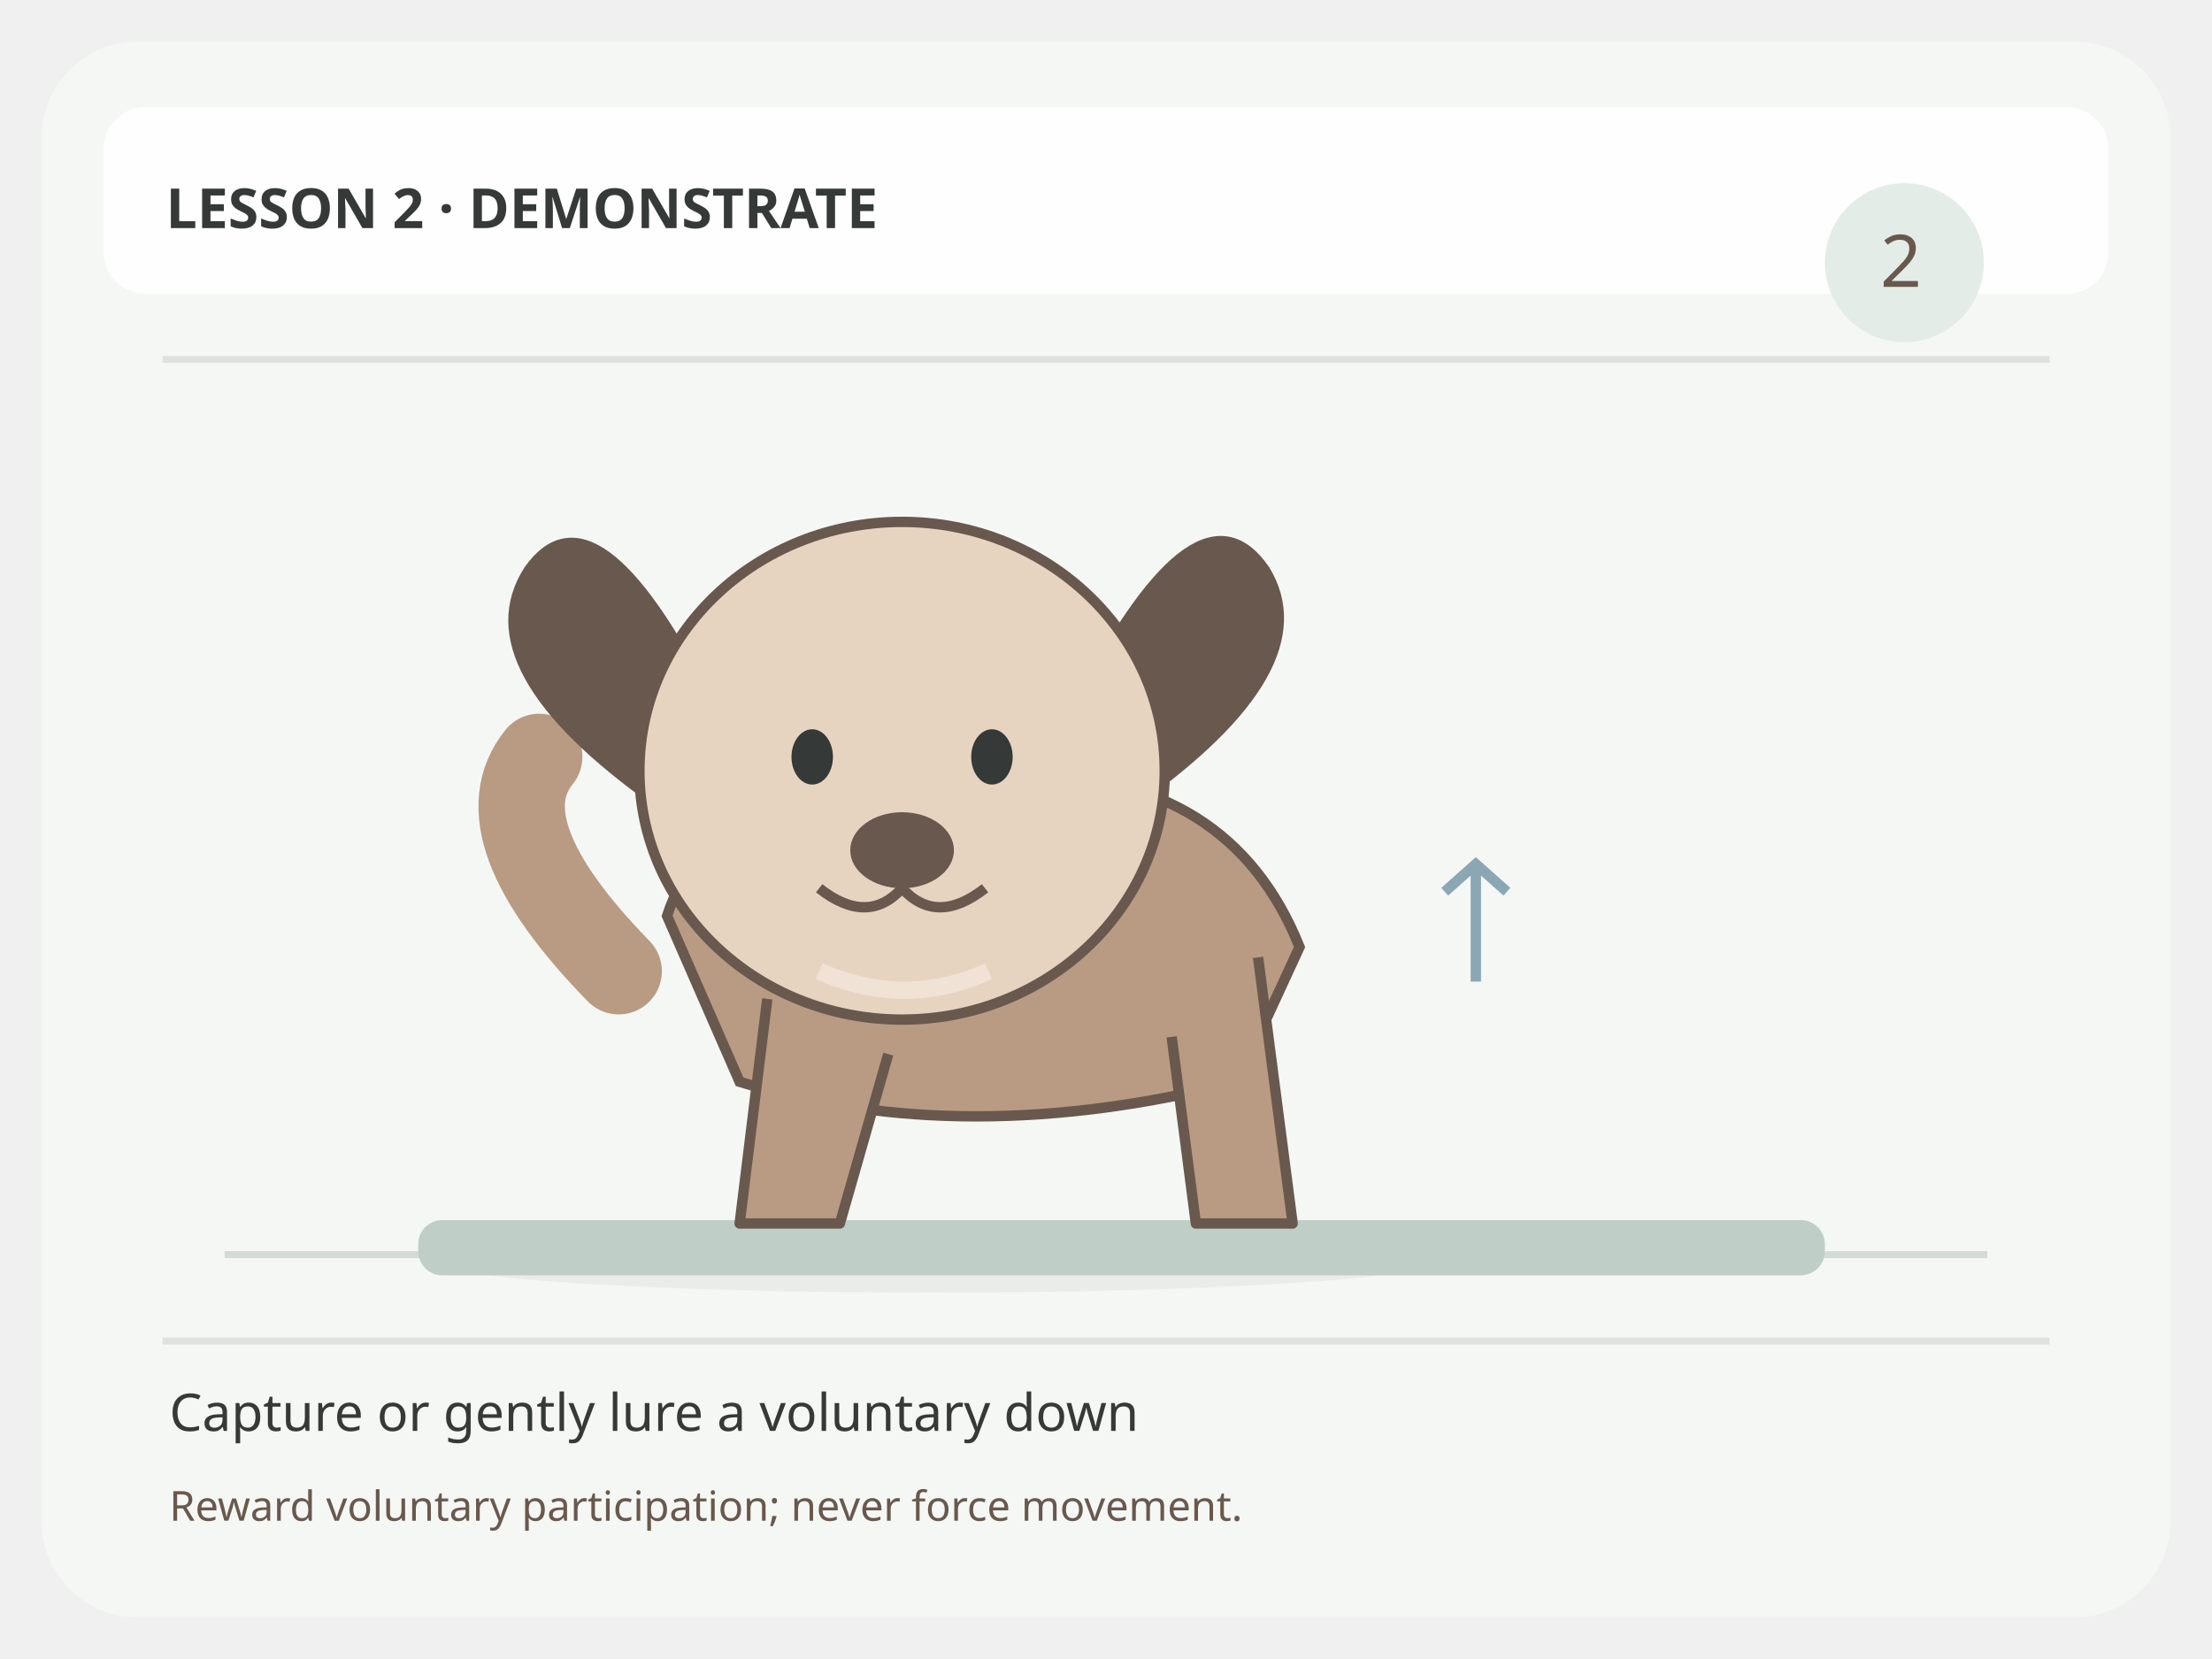
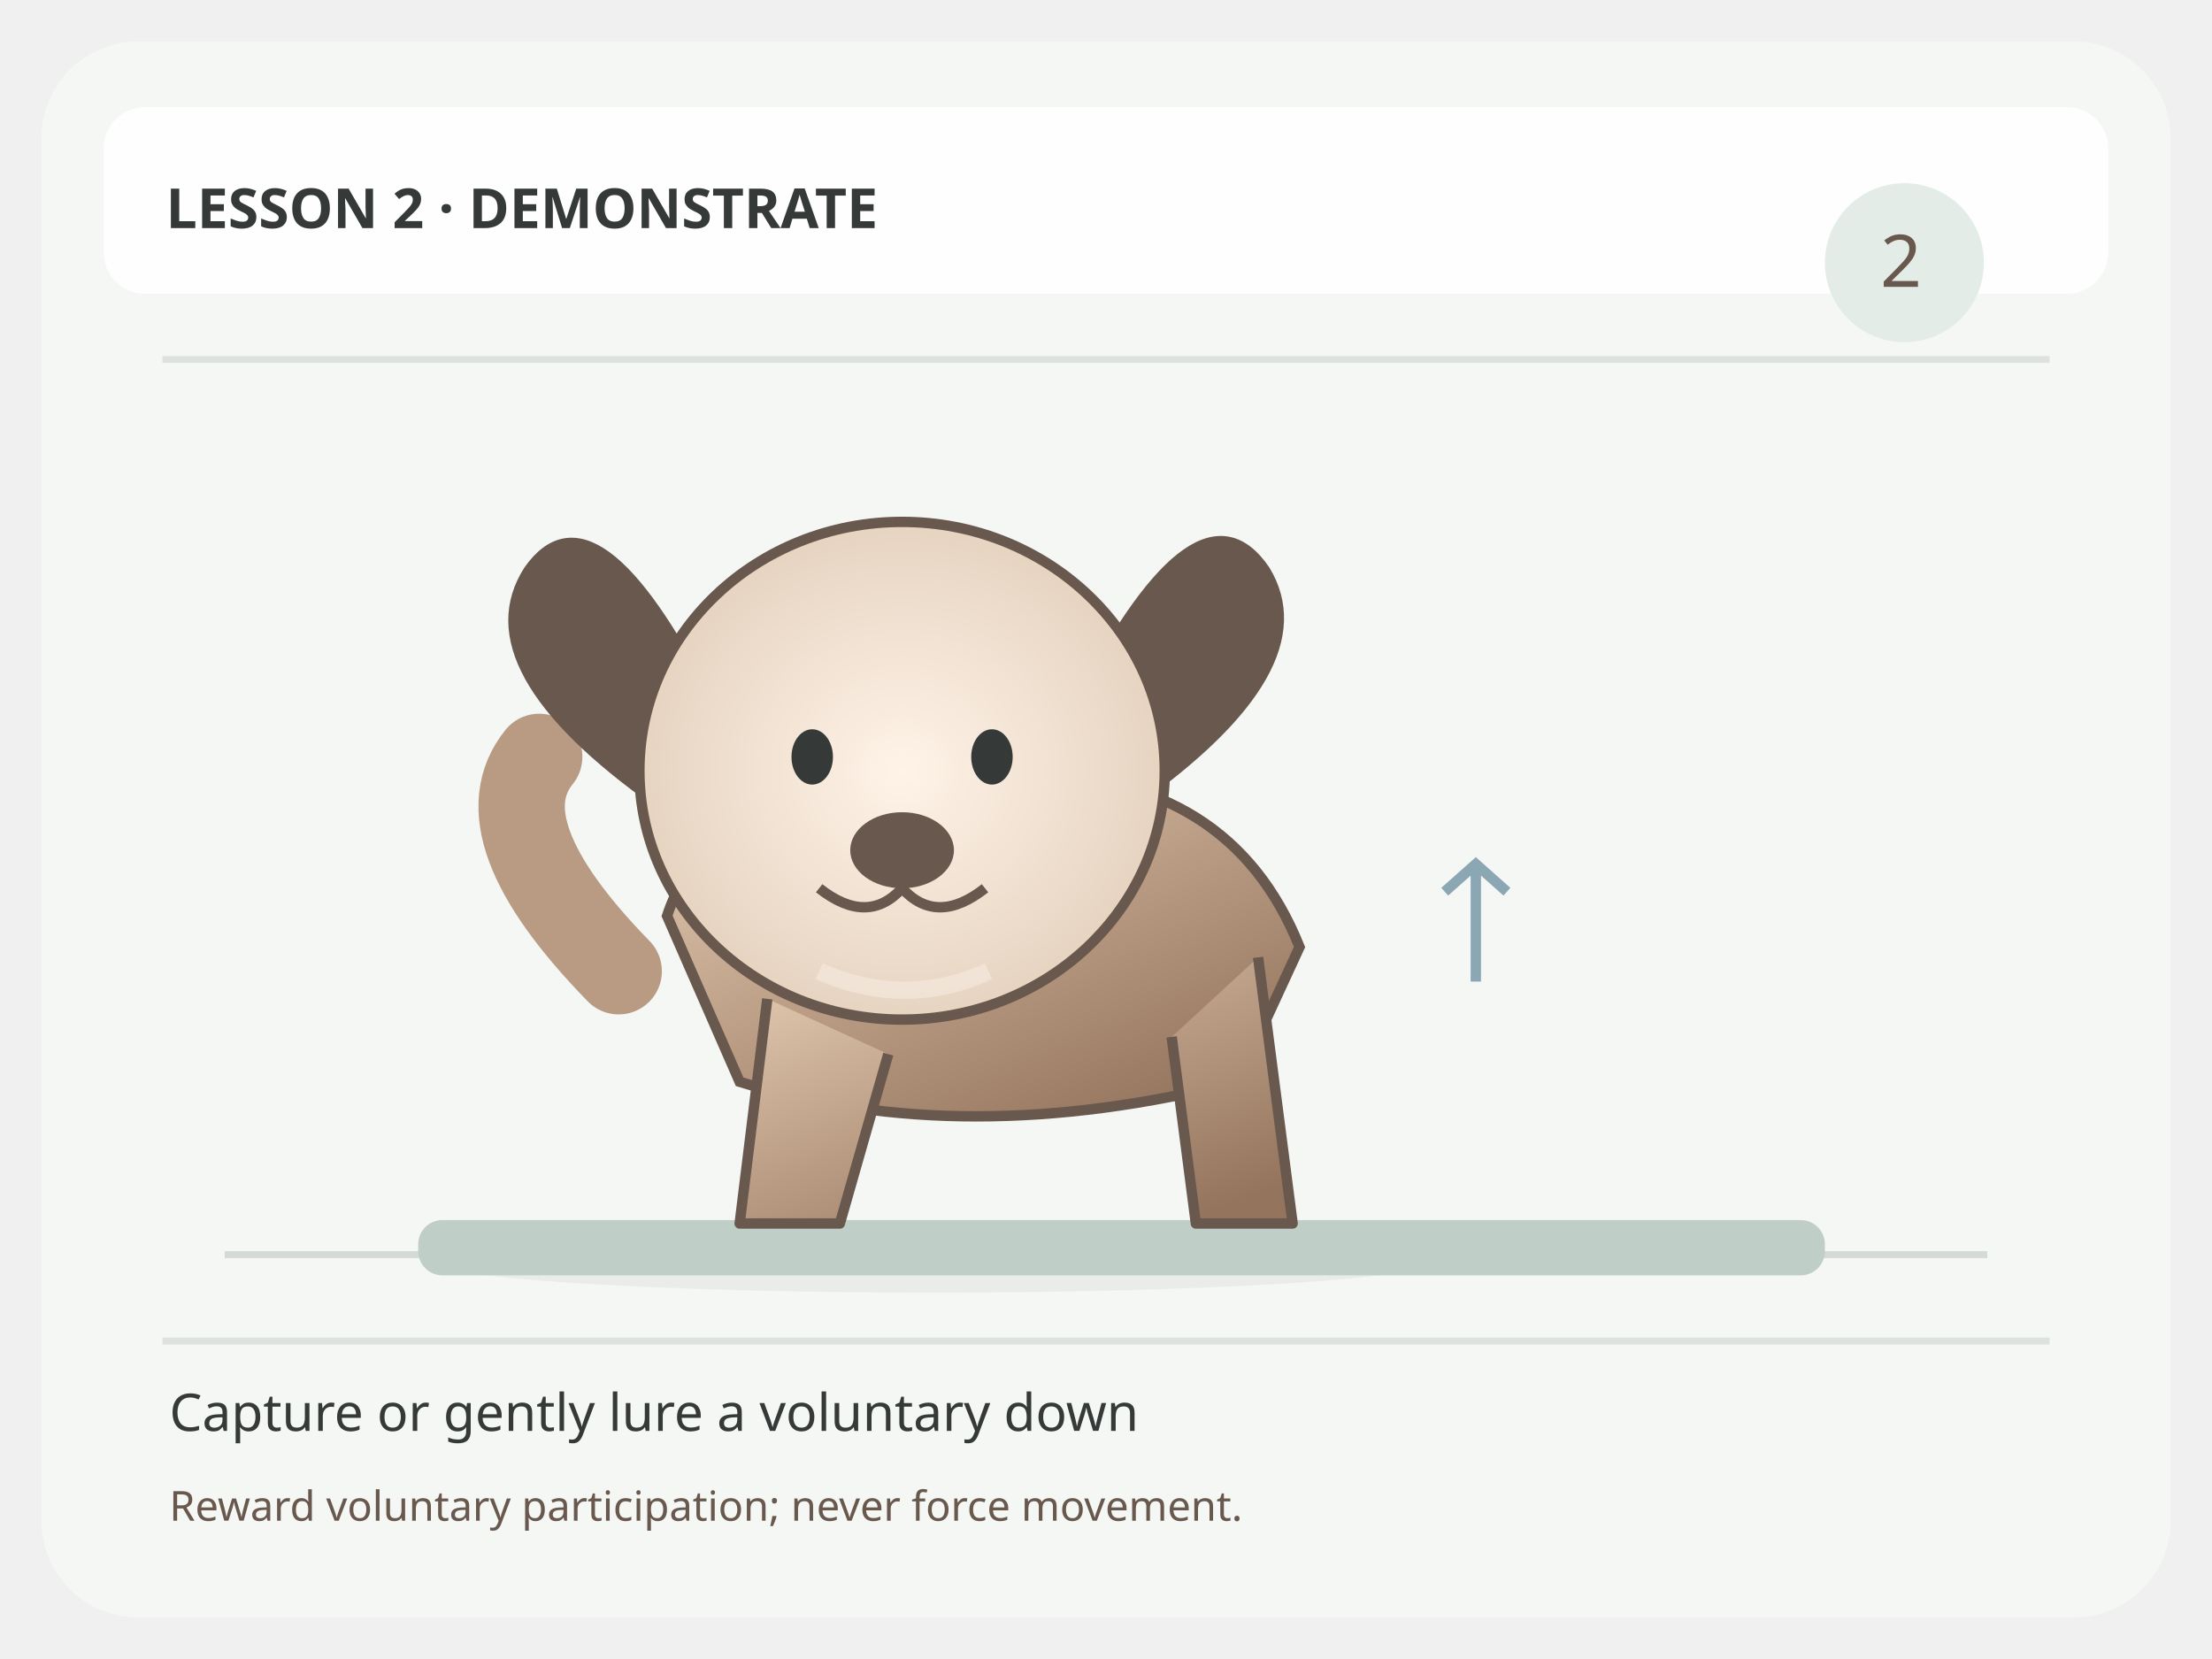
<svg xmlns="http://www.w3.org/2000/svg" viewBox="0 0 640 480" role="img" aria-labelledby="title description">
+   <defs>
+     <linearGradient id="fur" x1="0" y1="0" x2=".8" y2="1">
+       <stop offset="0" stop-color="#E5CEB5" />
+       <stop offset=".55" stop-color="#B99B83" />
+       <stop offset="1" stop-color="#94745C" />
+     </linearGradient>
+     <radialGradient id="muzzle">
+       <stop stop-color="#FFF3E8" />
+       <stop offset="1" stop-color="#E6D4C1" />
+     </radialGradient>
+   </defs>
+   <style>text,tspan{font-family:"Poppins",sans-serif!important}</style>
  <rect x="12" y="12" width="616" height="456" rx="28" fill="#F5F7F5" />
  <rect x="30" y="31" width="580" height="54" rx="12" fill="#FFFFFF" opacity=".9" />
-   <text x="48" y="66" font-family="sans-serif" font-size="16" font-weight="700" fill="#353A38">LESSON 2 · DEMONSTRATE</text>
+   <text x="48" y="66" font-family="Poppins, sans-serif" font-size="16" font-weight="700" fill="#353A38">LESSON 2 · DEMONSTRATE</text>
  <g>
    <circle cx="551" cy="76" r="23" fill="#E4ECE7" />
-     <text x="544" y="83" font-family="sans-serif" font-size="21" fill="#69584D">2</text>
+     <text x="544" y="83" font-family="Poppins, sans-serif" font-size="21" fill="#69584D">2</text>
  </g>
  <path d="M47 104h546" stroke="#DDE2DF" stroke-width="2" />
  <path d="M65 363h510" stroke="#D4DAD6" stroke-width="2" />
  <ellipse cx="270" cy="365" rx="144" ry="9" fill="#A9B0AB" opacity=".15" />
  <rect x="121" y="353" width="407" height="16" rx="7" fill="#BFCFC8" />
  <path d="M427 284v-34m-9 8 9-8 9 8" stroke="#8BA7B4" stroke-width="3" fill="none" />
  <g transform="translate(0 6)">
    <path d="M179 275Q139 234 156 213" fill="none" stroke="#B99B83" stroke-width="25" stroke-linecap="round" />
-     <path d="M193 259Q208 213 296 218Q356 218 376 268L358 307Q279 327 214 307Z" fill="#B99B83" stroke="#69584D" stroke-width="3" />
-     <path d="M222 283l-8 65h29l14-49m82-5 7 54h28l-10-77" fill="#B99B83" stroke="#69584D" stroke-width="3" stroke-linejoin="round" />
+     <path d="M193 259Q208 213 296 218Q356 218 376 268L358 307Q279 327 214 307Z" fill="url(#fur)" stroke="#69584D" stroke-width="3" />
+     <path d="M222 283l-8 65h29l14-49m82-5 7 54h28l-10-77" fill="url(#fur)" stroke="#69584D" stroke-width="3" stroke-linejoin="round" />
    <path d="M205 197q-33-65-52-38-18 28 37 67m123-30q34-65 53-37 17 28-38 67" fill="#69584D" stroke="#69584D" stroke-width="3" />
-     <ellipse cx="261" cy="217" rx="76" ry="72" fill="#E6D4C1" stroke="#69584D" stroke-width="3" />
+     <ellipse cx="261" cy="217" rx="76" ry="72" fill="url(#muzzle)" stroke="#69584D" stroke-width="3" />
    <ellipse cx="235" cy="213" rx="6" ry="8" fill="#353A38" />
    <ellipse cx="287" cy="213" rx="6" ry="8" fill="#353A38" />
    <ellipse cx="261" cy="240" rx="15" ry="11" fill="#69584D" />
    <path d="M261 251q-10 11-24 0m24 0q10 11 24 0" stroke="#69584D" stroke-width="3" fill="none" />
    <path d="M237 275q25 11 49 0" stroke="#F2E6D9" stroke-width="5" fill="none" opacity=".8" />
  </g>
  <path d="M47 388h546" stroke="#DDE2DF" stroke-width="2" />
-   <text x="49" y="414" font-family="sans-serif" font-size="15" fill="#353A38">Capture or gently lure a voluntary down</text>
-   <text x="49" y="440" font-family="sans-serif" font-size="12" fill="#69584D">Reward voluntary participation; never force movement.</text>
+   <text x="49" y="414" font-family="Poppins, sans-serif" font-size="15" fill="#353A38">Capture or gently lure a voluntary down</text>
+   <text x="49" y="440" font-family="Poppins, sans-serif" font-size="12" fill="#69584D">Reward voluntary participation; never force movement.</text>
</svg>
